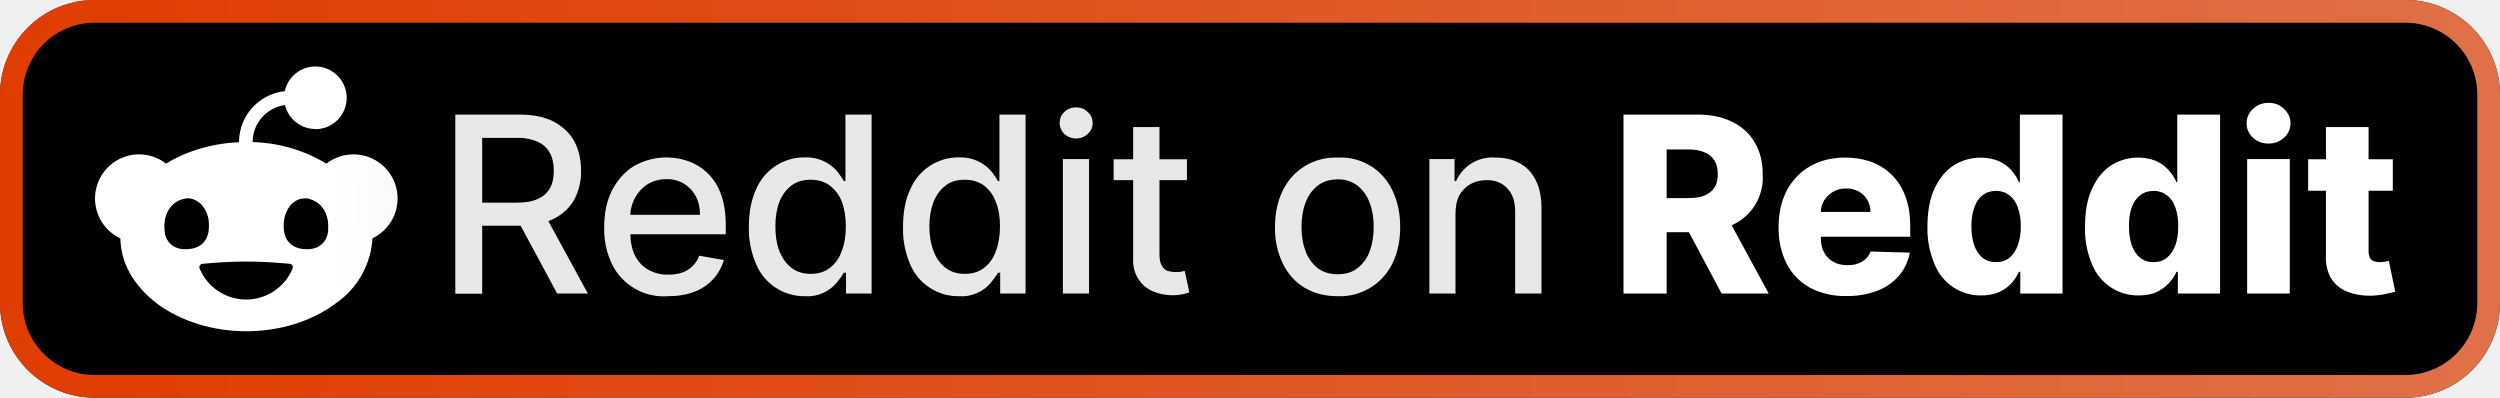
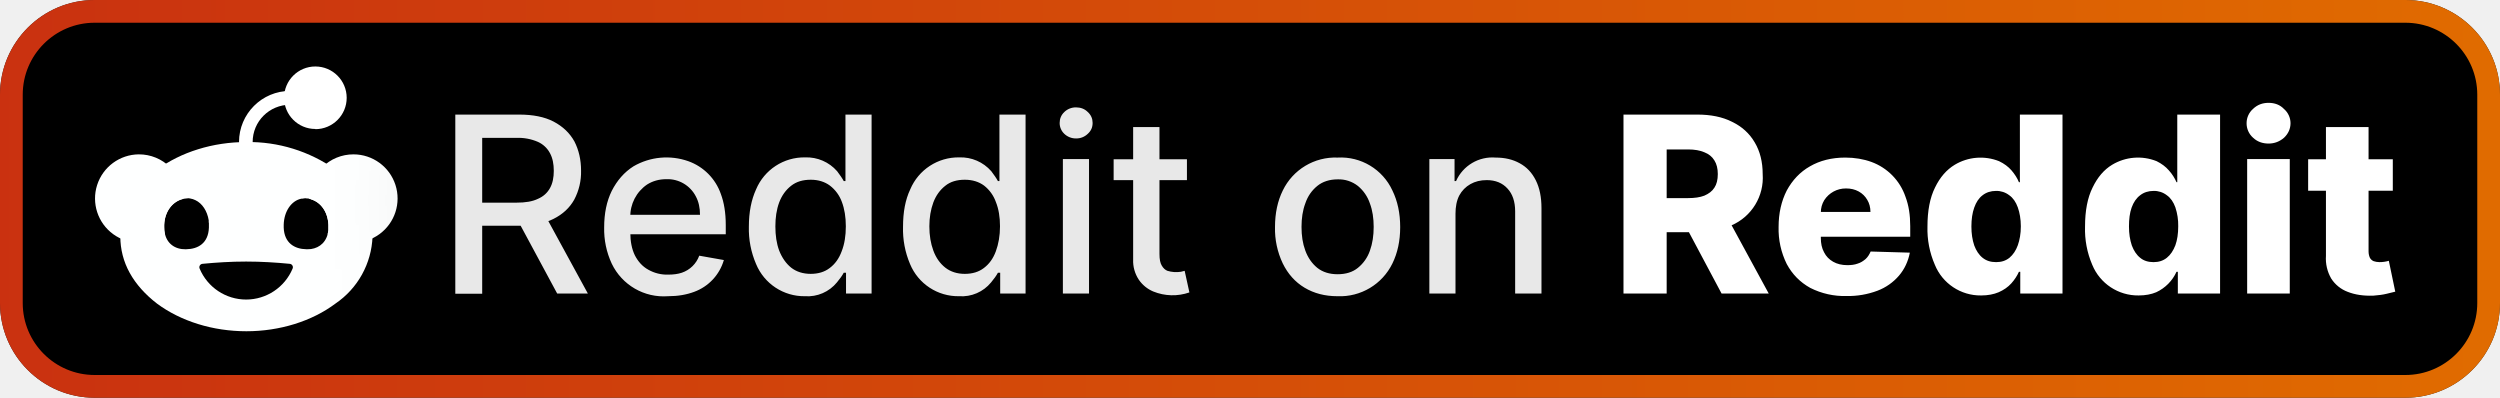
<svg xmlns="http://www.w3.org/2000/svg" width="132" height="21" fill="none">
  <g clip-path="url(#a)">
    <rect width="132" height="21" fill="#000" rx="5" />
    <g filter="url(#b)">
      <g clip-path="url(#c)">
        <path fill="#FEFFFF" d="M18.67 8.15a2.33 2.33 0 0 0-2.34 2.34v.01l.06.01.05.02c.5.16.87.65.9 1.34v.29l-.04.21a2.33 2.33 0 1 0 1.37-4.22Zm-11.34 0a2.33 2.33 0 1 0 1.38 4.22 1.54 1.54 0 0 1-.04-.41v-.09c.03-.73.46-1.24 1-1.37v-.01a2.33 2.33 0 0 0-2.34-2.34Z" />
        <path fill="#FEFFFF" d="M13 7.5c-.87 0-1.74.13-2.54.38-.81.25-1.55.62-2.17 1.08a5.18 5.18 0 0 0-1.44 1.62 3.94 3.94 0 0 0 0 3.83c.33.6.83 1.15 1.44 1.62.62.46 1.36.83 2.17 1.08.8.25 1.67.38 2.55.38 1.76 0 3.46-.53 4.7-1.46a4.47 4.47 0 0 0 1.96-3.54c0-1.32-.7-2.6-1.95-3.53A7.93 7.93 0 0 0 13 7.5Zm-3.08 2.97h.06l.06.01a.93.93 0 0 1 .28.09c.36.17.62.57.7 1.06v.1l.01.05v.24c-.03.82-.57 1.13-1.2 1.14h-.05l-.18-.01c-.53-.07-.92-.45-.93-1.13v-.15c.03-.77.5-1.29 1.07-1.38l.18-.02Zm6.17 0h.06l.06.01h.06l.12.03.05.02c.5.16.87.65.9 1.34v.29c-.07.59-.44.92-.92.99l-.19.01h-.05c-.63-.01-1.17-.33-1.2-1.14v-.16c.02-.7.4-1.26.93-1.37h.05l.13-.02ZM13 13.81c.8 0 1.58.05 2.3.12.12.01.2.14.15.25a2.66 2.66 0 0 1-4.91 0 .18.18 0 0 1 .15-.25c.72-.07 1.5-.12 2.3-.12Z" />
        <path fill="#fff" d="M16.65 6.82a1.65 1.65 0 1 0 0-3.31 1.65 1.65 0 0 0 0 3.3Z" />
        <path fill="#fff" d="M12.98 7.7c-.2 0-.36-.08-.36-.2a2.7 2.7 0 0 1 2.7-2.7.36.36 0 1 1 0 .73c-1.1 0-1.98.88-1.98 1.97 0 .12-.16.2-.36.2Z" />
      </g>
    </g>
    <g filter="url(#d)">
      <path fill="#E8E8E8" d="M24.04 15.5V6.05h3.37c.73 0 1.34.12 1.82.37.49.26.85.6 1.1 1.05.23.45.35.96.35 1.54a3.1 3.1 0 0 1-.36 1.53c-.24.43-.6.77-1.1 1.02-.48.24-1.08.36-1.82.36h-2.55V10.7h2.42c.47 0 .84-.06 1.13-.2.3-.13.5-.32.64-.57.14-.25.2-.56.2-.91 0-.36-.06-.67-.2-.93a1.34 1.34 0 0 0-.64-.6 2.6 2.6 0 0 0-1.14-.21h-1.8v8.23h-1.42Zm4.67-4.27 2.33 4.27h-1.62l-2.3-4.27h1.59Zm6.56 4.41a3.04 3.04 0 0 1-2.97-1.72 4.3 4.3 0 0 1-.4-1.92c0-.73.13-1.37.4-1.92.28-.55.66-.99 1.15-1.3a3.47 3.47 0 0 1 2.89-.27 2.82 2.82 0 0 1 1.72 1.73c.17.45.26 1 .26 1.64v.49h-5.64v-1.03h4.28c0-.37-.07-.69-.22-.97a1.68 1.68 0 0 0-1.55-.91c-.4 0-.73.1-1.02.28a2.03 2.03 0 0 0-.89 1.73v.8c0 .48.08.88.24 1.21.17.33.4.59.71.76a2 2 0 0 0 1.06.26c.26 0 .5-.03.71-.1a1.48 1.48 0 0 0 .92-.9l1.3.23a2.54 2.54 0 0 1-1.57 1.68c-.4.15-.86.23-1.38.23Zm7.23 0a2.75 2.75 0 0 1-2.58-1.7 4.68 4.68 0 0 1-.38-1.97c0-.77.13-1.42.38-1.97a2.76 2.76 0 0 1 2.59-1.69 2.14 2.14 0 0 1 1.69.73c.15.2.27.37.35.52h.09V6.05h1.38v9.45h-1.35v-1.1h-.12c-.08.15-.2.32-.36.51a2 2 0 0 1-1.69.73Zm.3-1.18c.4 0 .74-.1 1.01-.31.28-.21.49-.5.63-.88.15-.38.22-.82.22-1.32 0-.49-.07-.92-.21-1.29a1.9 1.9 0 0 0-.63-.86c-.27-.2-.61-.31-1.01-.31-.42 0-.76.1-1.04.32s-.49.51-.63.88c-.14.38-.2.8-.2 1.26 0 .48.06.9.2 1.28.15.38.36.68.63.9.28.22.63.33 1.04.33Zm7.84 1.18a2.75 2.75 0 0 1-2.59-1.7 4.68 4.68 0 0 1-.37-1.97c0-.77.12-1.42.38-1.97a2.76 2.76 0 0 1 2.59-1.69 2.14 2.14 0 0 1 1.69.73c.15.2.27.37.35.52h.08V6.05h1.38v9.45h-1.34v-1.1h-.12c-.08.15-.2.32-.36.51a2 2 0 0 1-1.69.73Zm.3-1.18c.4 0 .74-.1 1.01-.31.28-.21.49-.5.63-.88s.22-.82.22-1.32c0-.49-.07-.92-.22-1.29a1.9 1.9 0 0 0-.62-.86c-.27-.2-.61-.31-1.02-.31-.41 0-.76.1-1.03.32-.28.22-.49.51-.63.88-.14.38-.21.8-.21 1.26 0 .48.07.9.21 1.28.14.38.35.68.63.9.28.22.63.33 1.03.33Zm5.18 1.04V8.4h1.38v7.1h-1.38Zm.7-8.19a.88.88 0 0 1-.62-.24.78.78 0 0 1-.25-.58c0-.22.08-.42.25-.58a.87.87 0 0 1 .62-.24c.24 0 .45.08.61.24.18.16.26.36.26.58 0 .23-.08.42-.26.58a.86.86 0 0 1-.61.24Zm5.85 1.1v1.1H58.8v-1.1h3.87Zm-2.83-1.7h1.38v6.7c0 .28.04.48.12.61.08.14.18.23.3.28a1.62 1.62 0 0 0 .71.05l.2-.05.25 1.14a2.7 2.7 0 0 1-1.91-.05 1.74 1.74 0 0 1-.76-.62 1.8 1.8 0 0 1-.3-1.07V6.71Zm10.78 8.93c-.66 0-1.24-.15-1.74-.45-.5-.3-.88-.73-1.15-1.28a4.24 4.24 0 0 1-.41-1.92c0-.74.14-1.38.41-1.93a3.08 3.08 0 0 1 2.9-1.74 3 3 0 0 1 2.89 1.74c.27.55.41 1.2.41 1.93s-.14 1.37-.41 1.92a3.08 3.08 0 0 1-2.9 1.73Zm0-1.16c.44 0 .8-.11 1.08-.34a2 2 0 0 0 .63-.9c.14-.39.2-.8.2-1.26 0-.45-.06-.87-.2-1.24a2.03 2.03 0 0 0-.63-.92 1.64 1.64 0 0 0-1.07-.35c-.43 0-.8.12-1.08.35-.28.23-.5.53-.63.92-.14.37-.2.79-.2 1.24 0 .46.06.87.2 1.25s.35.68.63.91c.29.23.65.34 1.08.34Zm6.23-3.19v4.21h-1.38V8.4h1.33v1.16h.08a2.1 2.1 0 0 1 2.09-1.24c.49 0 .91.1 1.27.3.37.2.65.5.85.9.2.4.3.88.3 1.47v4.51H80v-4.34c0-.52-.14-.92-.4-1.2-.27-.3-.64-.45-1.1-.45-.33 0-.61.07-.86.21a1.5 1.5 0 0 0-.59.6c-.14.27-.2.6-.2.97Z" />
      <path fill="#fff" d="M85.72 15.5V6.05h3.9c.7 0 1.32.12 1.83.38.52.25.92.61 1.2 1.09.28.47.42 1.03.42 1.67a2.74 2.74 0 0 1-1.65 2.71 4.3 4.3 0 0 1-1.87.36h-2.47v-1.8h2.05c.34 0 .63-.04.86-.13.23-.1.41-.23.53-.42.12-.18.18-.42.18-.72 0-.29-.06-.53-.18-.72-.12-.2-.3-.34-.53-.43-.23-.1-.52-.15-.86-.15H88v7.61h-2.28Zm5.32-4.32 2.35 4.32H90.9l-2.3-4.32h2.44Zm6.46 4.45a4 4 0 0 1-1.92-.43c-.54-.3-.95-.72-1.24-1.26a4.16 4.16 0 0 1-.43-1.96c0-.73.15-1.37.43-1.92.3-.55.7-.98 1.23-1.28.52-.3 1.14-.46 1.86-.46.5 0 .97.08 1.38.23a2.98 2.98 0 0 1 1.8 1.84c.17.45.25.96.25 1.55v.56H94.7v-1.31h4.06c0-.24-.06-.46-.17-.64a1.16 1.16 0 0 0-.45-.44c-.2-.11-.42-.16-.67-.16a1.35 1.35 0 0 0-1.15.62c-.12.2-.18.41-.18.66v1.33c0 .29.05.54.17.76.11.22.27.38.48.5.21.12.46.18.75.18.2 0 .38-.02.54-.08.17-.05.3-.14.42-.24.12-.11.2-.24.27-.4l2.07.06c-.09.46-.28.87-.57 1.21a2.8 2.8 0 0 1-1.14.8 4.4 4.4 0 0 1-1.63.28Zm7.1-.03a2.6 2.6 0 0 1-2.44-1.62 4.71 4.71 0 0 1-.39-2.02c0-.83.13-1.52.4-2.06.26-.54.61-.94 1.04-1.2a2.65 2.65 0 0 1 2.34-.19c.27.13.49.29.66.49.17.2.3.4.39.62h.05V6.05h2.25v9.45h-2.23v-1.15h-.07c-.1.22-.23.42-.4.61-.18.2-.4.35-.67.47-.26.11-.57.17-.92.17Zm.8-1.76c.27 0 .5-.07.7-.23.19-.16.34-.38.44-.66.1-.28.16-.61.16-1 0-.38-.06-.72-.16-1s-.25-.5-.45-.64a1.1 1.1 0 0 0-.7-.23c-.28 0-.52.08-.71.23-.2.15-.34.37-.44.65-.1.28-.15.61-.15 1 0 .38.05.7.15 1 .1.27.25.5.44.65.2.16.43.23.71.23Zm7.52 1.76a2.61 2.61 0 0 1-2.45-1.62 4.73 4.73 0 0 1-.38-2.02c0-.83.13-1.52.4-2.06.26-.54.6-.94 1.03-1.2a2.65 2.65 0 0 1 2.35-.19c.26.13.48.29.65.49.18.2.3.4.4.62h.04V6.05h2.26v9.45h-2.23v-1.15h-.07a2.18 2.18 0 0 1-1.07 1.08c-.26.11-.57.17-.93.17Zm.79-1.76c.27 0 .5-.07.7-.23.2-.16.34-.38.45-.66.1-.28.15-.61.15-1a3 3 0 0 0-.15-1c-.1-.28-.25-.5-.45-.64a1.1 1.1 0 0 0-.7-.23c-.28 0-.52.08-.71.23-.2.15-.35.37-.45.65-.1.28-.14.61-.14 1 0 .38.05.7.15 1 .1.27.25.5.44.65.19.16.43.23.7.23Zm4.94 1.66V8.4h2.25v7.1h-2.25Zm1.13-7.92c-.32 0-.6-.1-.82-.31a1.01 1.01 0 0 1-.34-.77 1 1 0 0 1 .34-.75c.23-.22.5-.32.82-.32.32 0 .6.1.81.32a1 1 0 0 1 .35.75c0 .3-.12.56-.34.77-.23.2-.5.31-.82.31Zm6.56.83v1.66h-4.47V8.41h4.47Zm-3.53-1.7h2.25v6.56c0 .14.03.25.07.34a.4.4 0 0 0 .2.18c.09.03.19.05.3.05a1.7 1.7 0 0 0 .5-.07l.34 1.63-.45.11c-.2.05-.43.08-.7.1-.53.02-.98-.05-1.36-.2a1.77 1.77 0 0 1-.87-.7 2.1 2.1 0 0 1-.28-1.2v-6.8Z" />
    </g>
  </g>
  <rect width="130.8" height="19.8" x=".6" y=".6" stroke="url(#e)" stroke-opacity=".88" stroke-width="1.2" rx="4.4" />
  <defs>
    <clipPath id="a">
      <rect width="132" height="21" fill="#fff" rx="5" />
    </clipPath>
    <clipPath id="c">
      <path fill="#fff" d="M5 2.5h16v16H5z" />
    </clipPath>
    <filter id="b" width="27.2" height="27.2" x="-.6" y="-3.1" color-interpolation-filters="sRGB" filterUnits="userSpaceOnUse">
      <feFlood flood-opacity="0" result="BackgroundImageFix" />
      <feColorMatrix in="SourceAlpha" result="hardAlpha" values="0 0 0 0 0 0 0 0 0 0 0 0 0 0 0 0 0 0 127 0" />
      <feOffset />
      <feGaussianBlur stdDeviation="2.8" />
      <feComposite in2="hardAlpha" operator="out" />
      <feColorMatrix values="0 0 0 0 0 0 0 0 0 0 0 0 0 0 0 0 0 0 0.25 0" />
      <feBlend in2="BackgroundImageFix" result="effect1_dropShadow_2034_8" />
      <feBlend in="SourceGraphic" in2="effect1_dropShadow_2034_8" result="shape" />
    </filter>
    <filter id="d" width="115.43" height="27.43" x="17.29" y="-3.21" color-interpolation-filters="sRGB" filterUnits="userSpaceOnUse">
      <feFlood flood-opacity="0" result="BackgroundImageFix" />
      <feColorMatrix in="SourceAlpha" result="hardAlpha" values="0 0 0 0 0 0 0 0 0 0 0 0 0 0 0 0 0 0 127 0" />
      <feOffset />
      <feGaussianBlur stdDeviation="2.86" />
      <feComposite in2="hardAlpha" operator="out" />
      <feColorMatrix values="0 0 0 0 0 0 0 0 0 0 0 0 0 0 0 0 0 0 0.25 0" />
      <feBlend in2="BackgroundImageFix" result="effect1_dropShadow_2034_8" />
      <feBlend in="SourceGraphic" in2="effect1_dropShadow_2034_8" result="shape" />
    </filter>
    <linearGradient id="e" x1="0" x2="132" y1="10.5" y2="10.5" gradientUnits="userSpaceOnUse">
-       <stop stop-color="#FF4500" />
-       <stop offset="1" stop-color="#FF8051" />
+       <stop stop-color="#E53812" />
+       <stop offset="1" stop-color="#FF7A00" />
    </linearGradient>
  </defs>
</svg>
